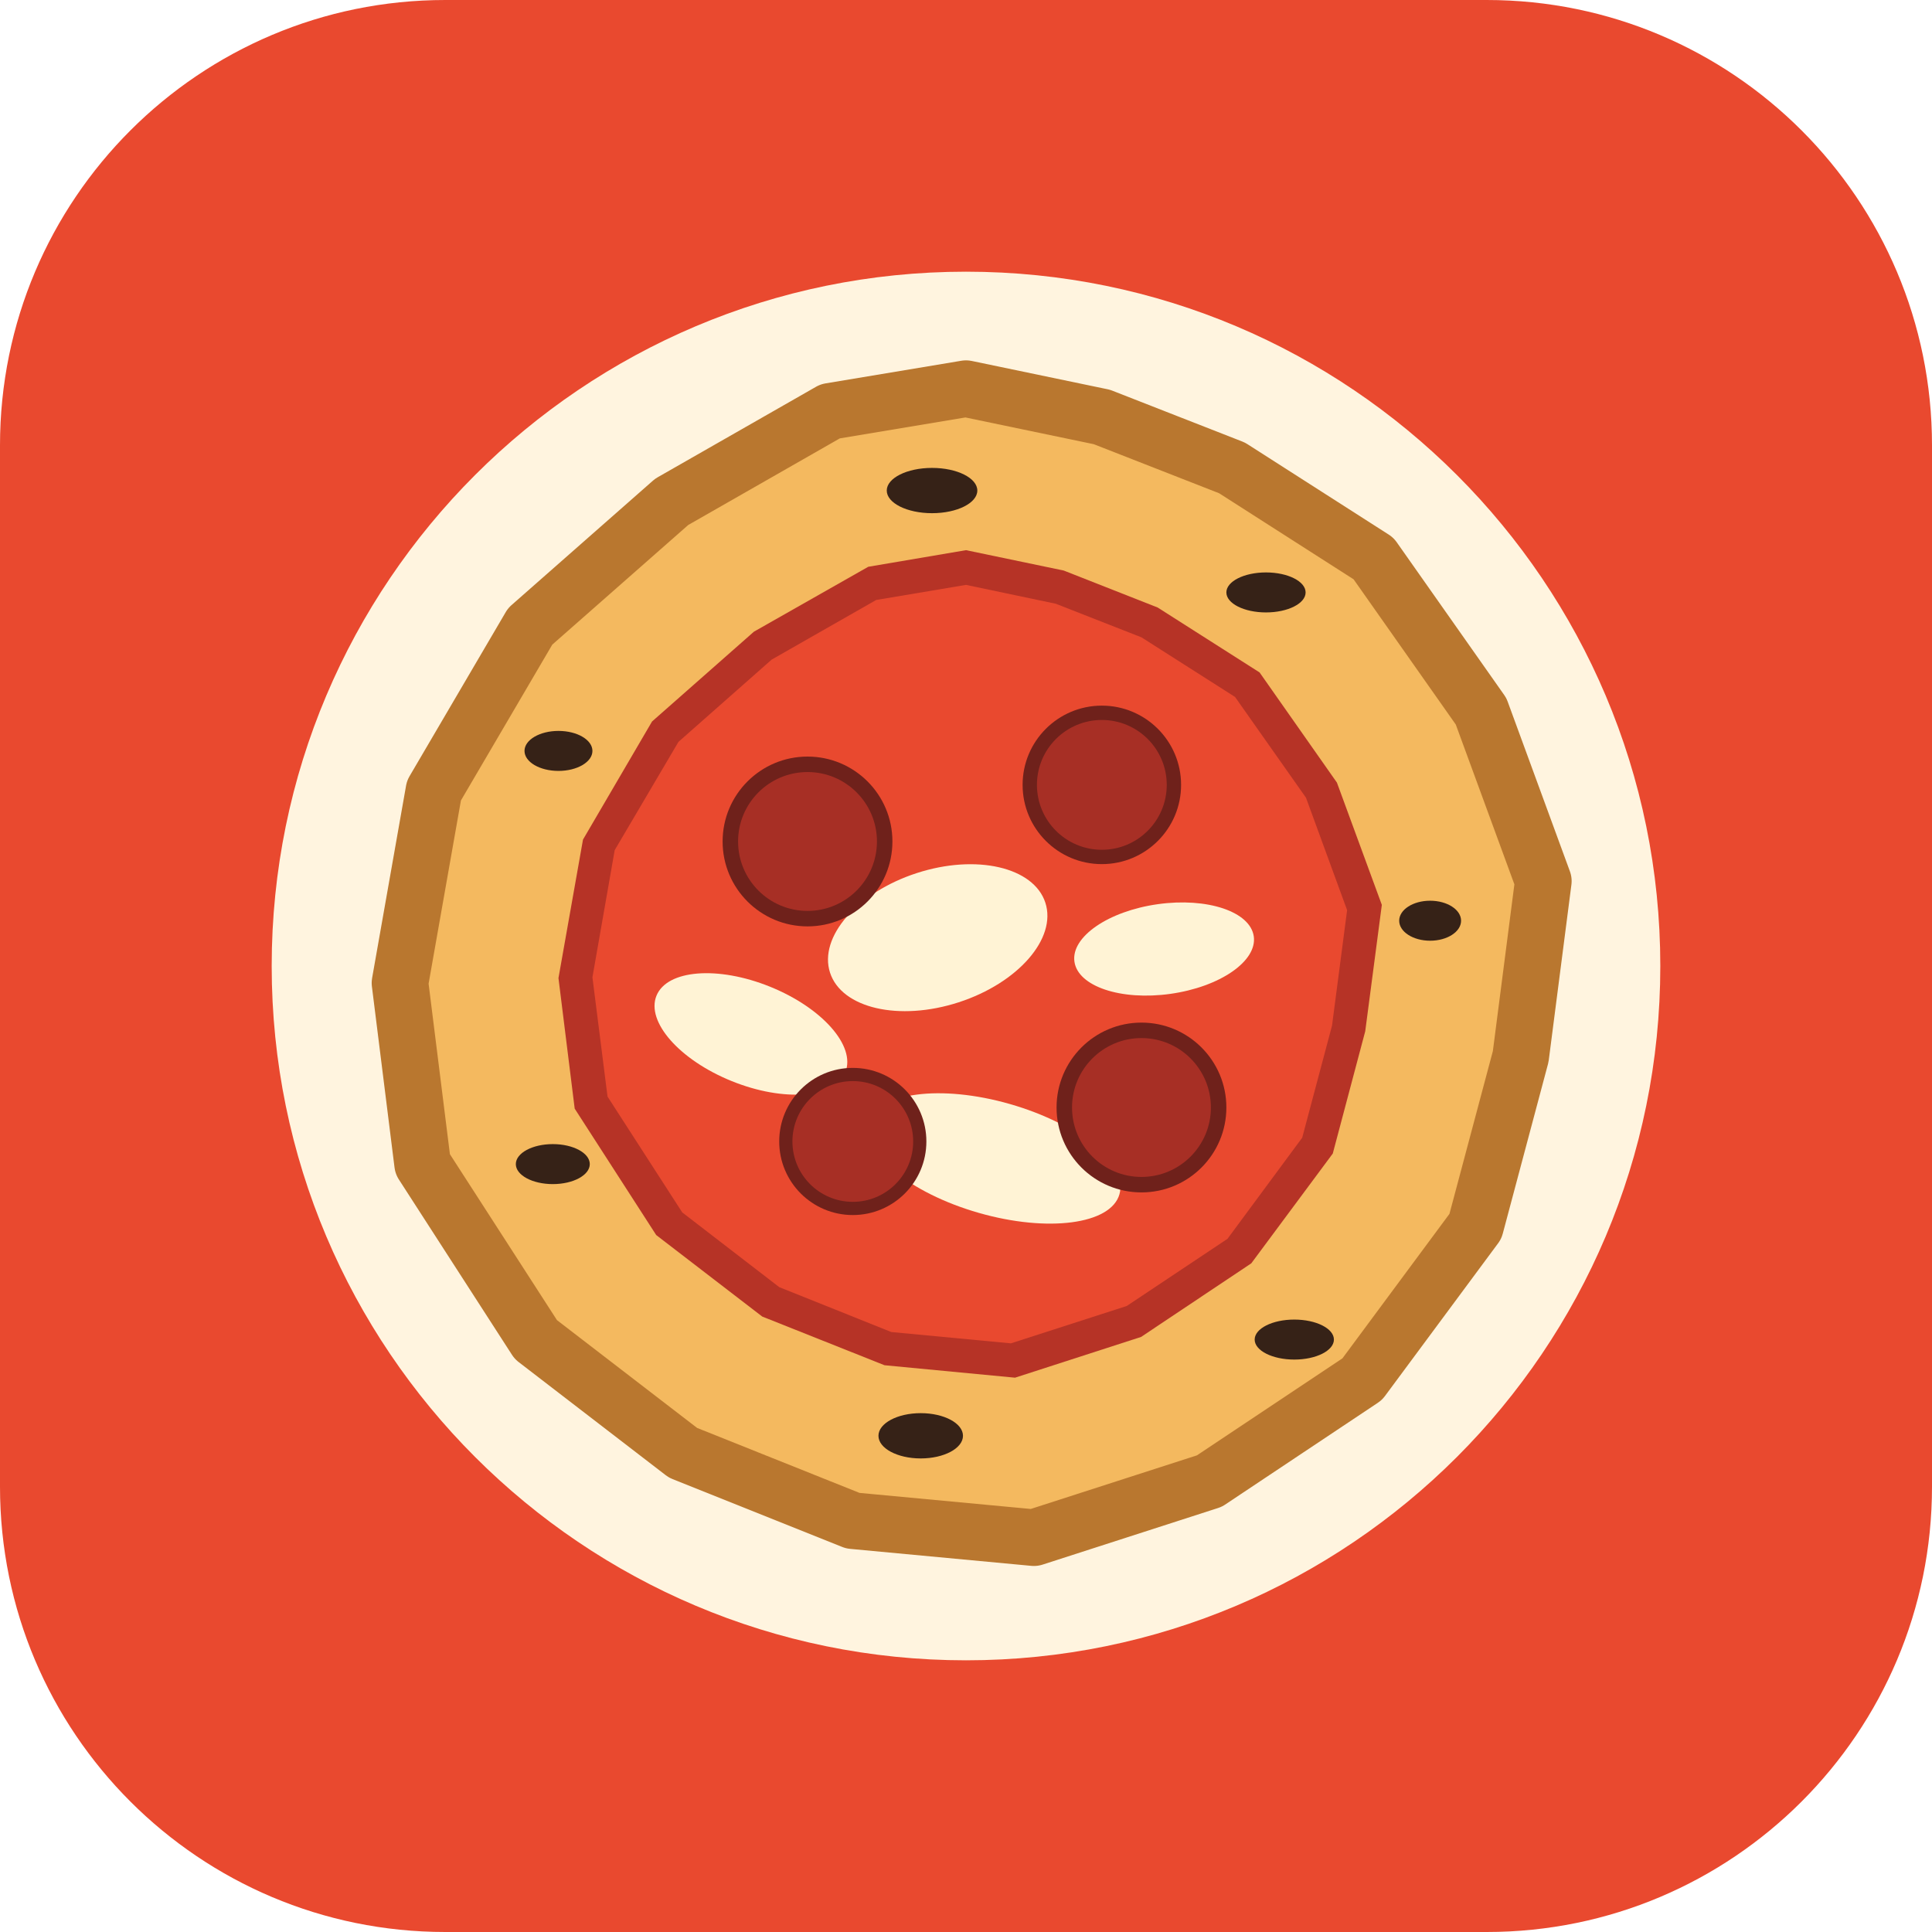
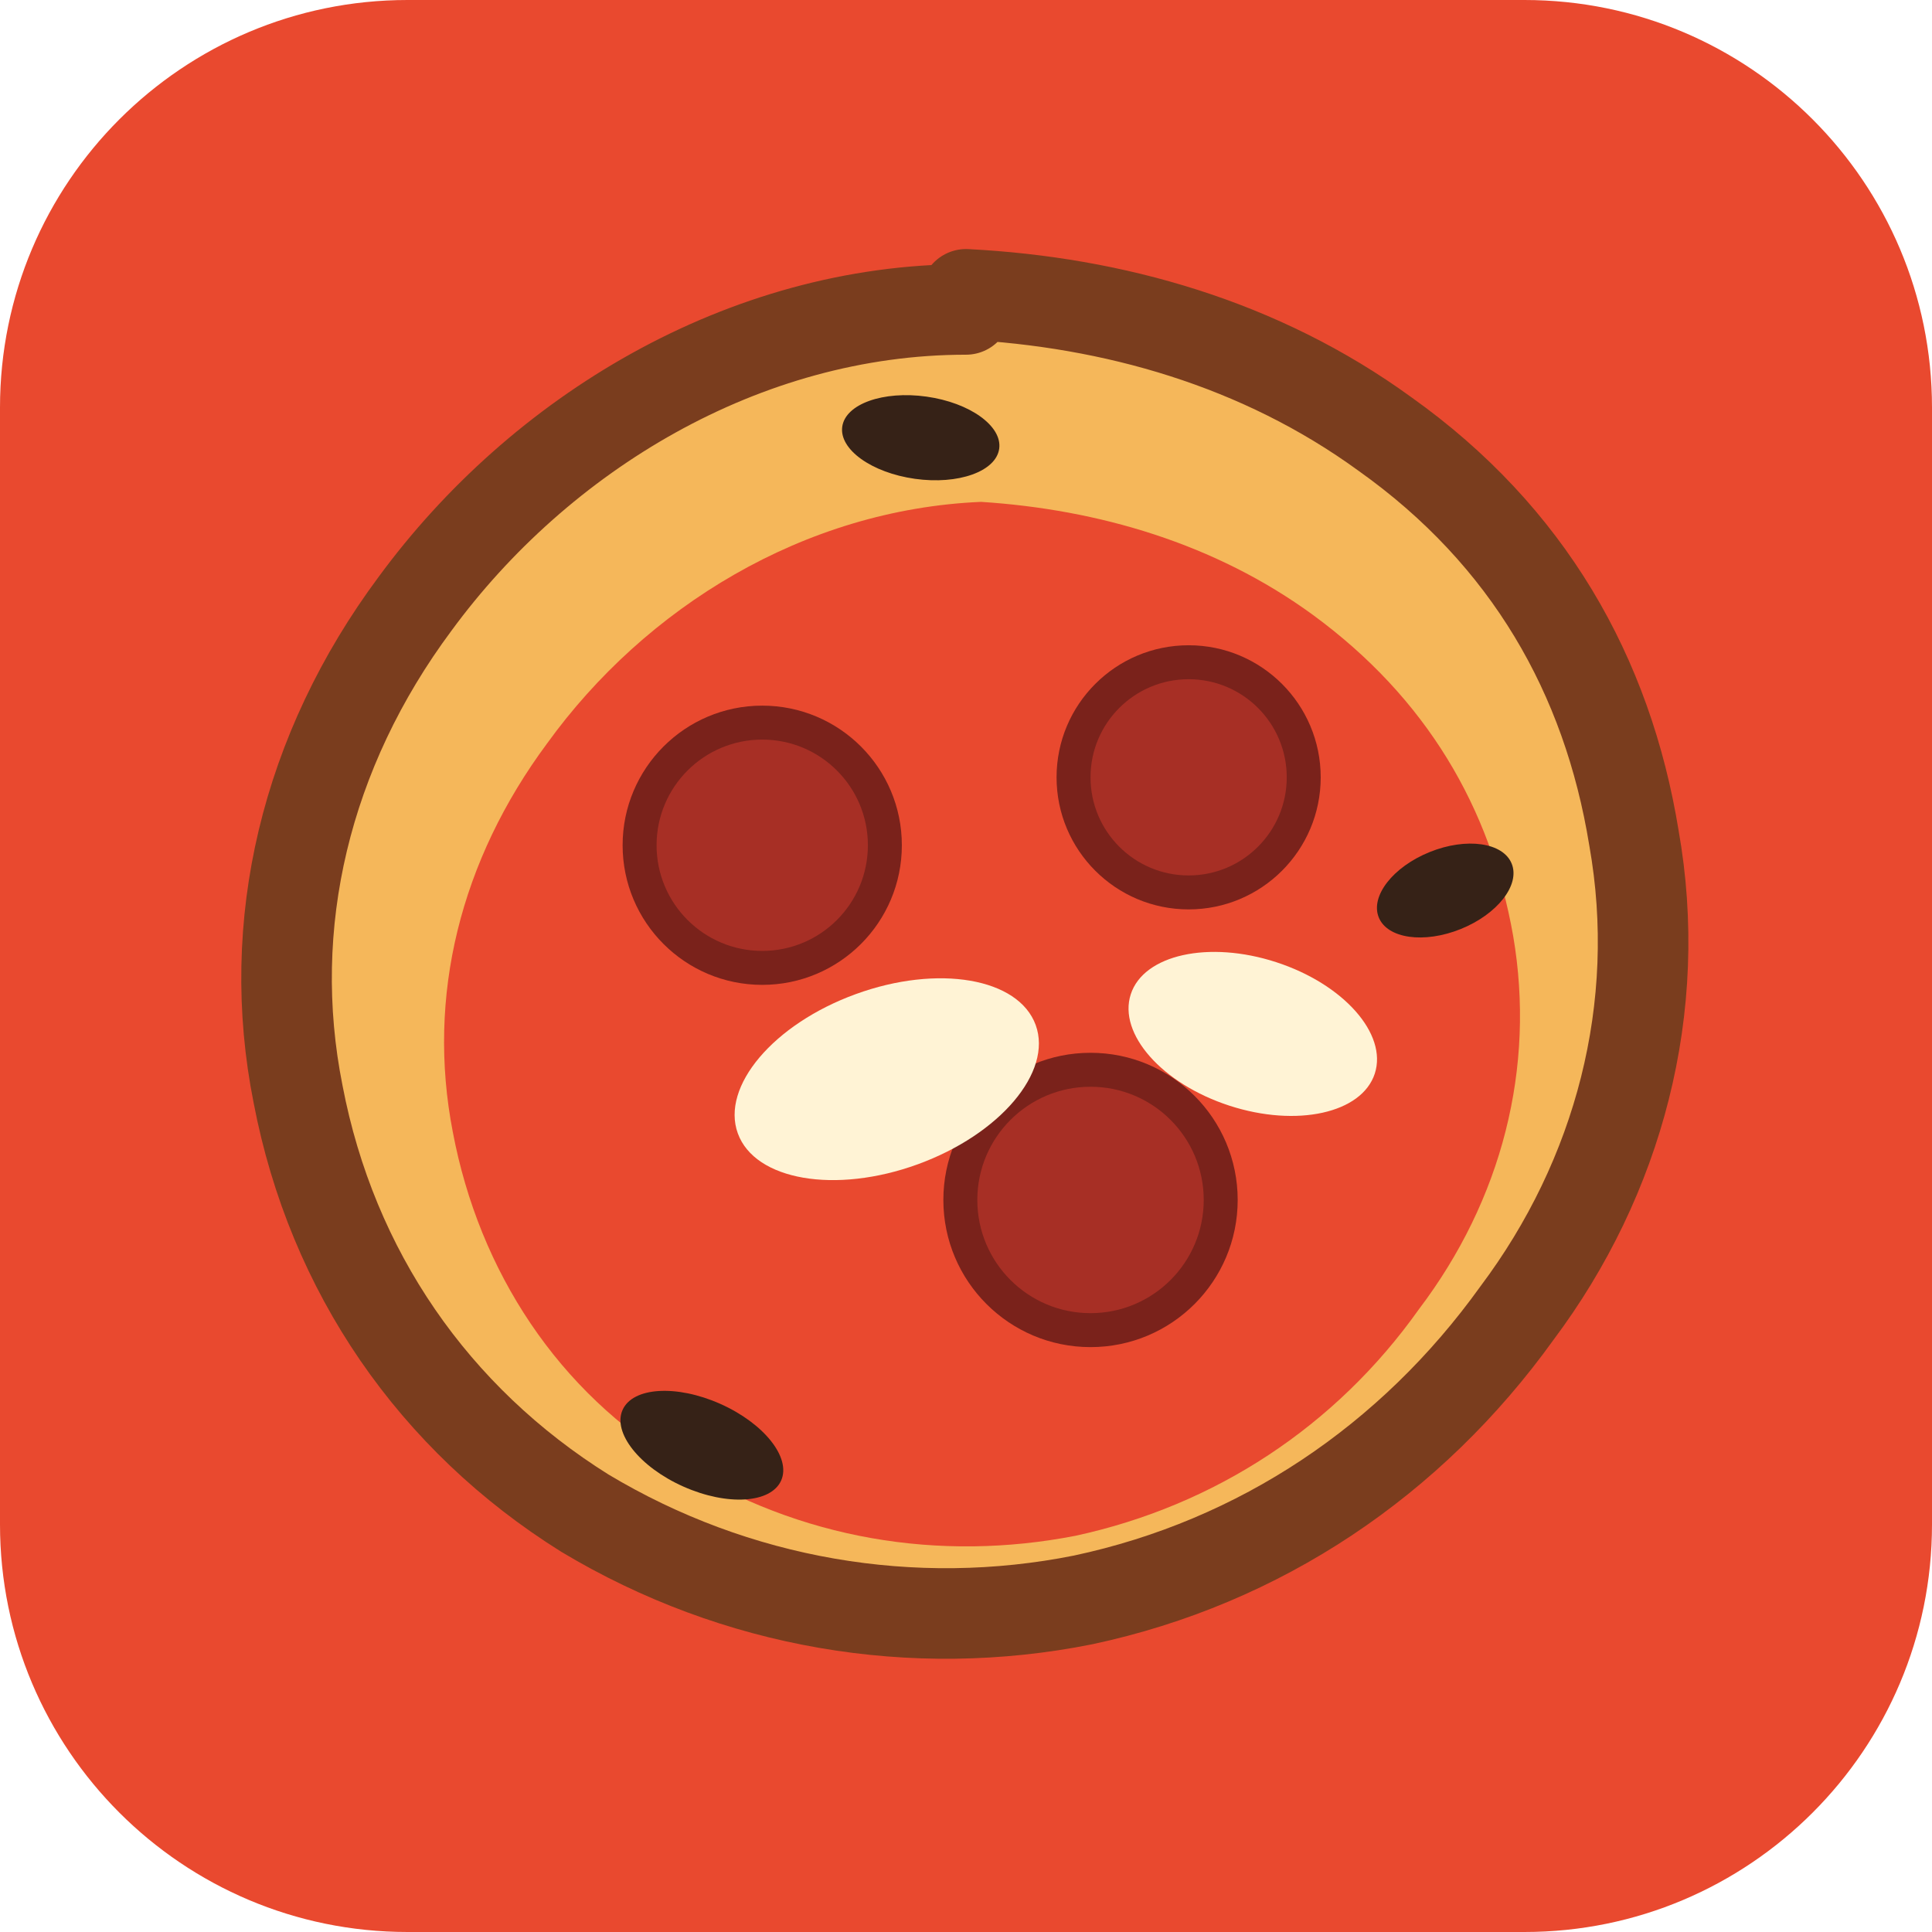
- <svg xmlns="http://www.w3.org/2000/svg" viewBox="0 0 512 512" role="img" aria-label="DoughTools pizza mark">
-   <rect width="512" height="512" rx="118" fill="#E9492F" />
-   <circle cx="256" cy="256" r="184" fill="#FFF4DF" />
-   <polygon points="256.0,103.0 292.0,110.5 326.5,124.0 364.0,148.0 392.5,188.5 409.0,233.5 403.0,280.0 391.0,325.0 361.0,365.5 320.5,392.5 274.0,407.5 226.0,403.0 181.0,385.0 142.0,355.0 112.0,308.5 106.0,260.5 115.0,209.5 140.5,166.0 178.0,133.0 220.0,109.0" fill="#F4B95F" />
-   <path d="M 256.0,103.0 L 292.0,110.5 L 326.5,124.0 L 364.0,148.0 L 392.5,188.5 L 409.0,233.5 L 403.0,280.0 L 391.0,325.0 L 361.0,365.5 L 320.5,392.5 L 274.0,407.5 L 226.0,403.0 L 181.0,385.0 L 142.0,355.0 L 112.0,308.5 L 106.0,260.5 L 115.0,209.5 L 140.5,166.0 L 178.0,133.0 L 220.0,109.0 Z" fill="none" stroke="#B9772F" stroke-width="15" stroke-linejoin="round" />
-   <polygon points="256.0,145.8 281.9,151.2 306.8,161.0 333.8,178.2 354.3,207.4 366.2,239.8 361.8,273.3 353.2,305.7 331.6,334.8 302.4,354.3 269.0,365.1 234.4,361.8 202.0,348.9 173.9,327.3 152.3,293.8 148.0,259.2 154.5,222.5 172.8,191.2 199.8,167.4 230.1,150.2" fill="#B63326" />
-   <polygon points="256.0,155.0 279.8,160.0 302.5,168.9 327.3,184.7 346.1,211.4 357.0,241.2 353.0,271.8 345.1,301.5 325.3,328.3 298.6,346.1 267.9,356.0 236.2,353.0 206.5,341.1 180.8,321.3 161.0,290.6 157.0,259.0 162.9,225.3 179.8,196.6 204.5,174.8 232.2,159.0" fill="#E9492F" />
-   <ellipse cx="247.0" cy="130.0" rx="12.0" ry="6.0" fill="#362217" />
-   <ellipse cx="335.5" cy="157.0" rx="10.5" ry="5.3" fill="#362217" />
-   <ellipse cx="379.0" cy="244.0" rx="8.2" ry="5.3" fill="#362217" />
-   <ellipse cx="343.0" cy="355.0" rx="10.5" ry="5.3" fill="#362217" />
-   <ellipse cx="244.0" cy="380.5" rx="11.2" ry="6.0" fill="#362217" />
-   <ellipse cx="146.5" cy="308.5" rx="9.8" ry="5.3" fill="#362217" />
-   <ellipse cx="148.0" cy="199.0" rx="9.0" ry="5.3" fill="#362217" />
-   <ellipse cx="248.5" cy="248.5" rx="30.0" ry="18.0" fill="#FFF3D5" transform="rotate(-18 248.5 248.5)" />
-   <ellipse cx="263.5" cy="307.0" rx="34.5" ry="15.0" fill="#FFF3D5" transform="rotate(16 263.5 307.0)" />
-   <ellipse cx="199.0" cy="274.0" rx="27.0" ry="13.5" fill="#FFF3D5" transform="rotate(22 199.0 274.0)" />
-   <ellipse cx="308.5" cy="251.5" rx="24.0" ry="12.0" fill="#FFF3D5" transform="rotate(-8 308.5 251.5)" />
-   <circle cx="214.0" cy="223.0" r="22.5" fill="#6F211B" />
-   <circle cx="214.0" cy="223.0" r="18.4" fill="#A72F25" />
-   <circle cx="292.0" cy="208.0" r="21.0" fill="#6F211B" />
-   <circle cx="292.0" cy="208.0" r="17.2" fill="#A72F25" />
-   <circle cx="302.5" cy="293.5" r="22.5" fill="#6F211B" />
-   <circle cx="302.5" cy="293.5" r="18.4" fill="#A72F25" />
-   <circle cx="226.0" cy="302.5" r="19.5" fill="#6F211B" />
-   <circle cx="226.0" cy="302.5" r="16.0" fill="#A72F25" />
+ <svg xmlns="http://www.w3.org/2000/svg" viewBox="0 0 512 512" role="img" aria-label="DoughTools small pizza favicon">
+   <rect width="512" height="512" rx="108" fill="#E9492F" />
+   <path d="M256 78c39 2 78 13 111 37 38 27 59 64 66 107 8 45-4 90-31 126-28 39-68 66-115 76-45 9-92 1-132-23-40-25-67-64-76-111-9-45 2-91 31-130 33-45 87-78 146-78Z" fill="#F5B75A" />
+   <path d="M256 78c39 2 78 13 111 37 38 27 59 64 66 107 8 45-4 90-31 126-28 39-68 66-115 76-45 9-92 1-132-23-40-25-67-64-76-111-9-45 2-91 31-130 33-45 87-78 146-78Z" fill="none" stroke="#7A3D1E" stroke-width="24" stroke-linejoin="round" />
+   <path d="M260 133c31 2 62 11 88 30 30 22 47 51 53 85 6 35-3 70-25 99-22 31-54 52-91 60-36 7-73 1-105-19-32-19-53-51-60-88-7-36 2-72 25-103 26-36 68-62 115-64Z" fill="#E9492F" />
+   <circle cx="202" cy="224" r="37" fill="#7A221B" />
+   <circle cx="202" cy="224" r="28" fill="#A72F25" />
+   <circle cx="315" cy="206" r="35" fill="#7A221B" />
+   <circle cx="315" cy="206" r="26" fill="#A72F25" />
+   <circle cx="289" cy="318" r="39" fill="#7A221B" />
+   <circle cx="289" cy="318" r="30" fill="#A72F25" />
+   <ellipse cx="235" cy="286" rx="42" ry="24" fill="#FFF3D5" transform="rotate(-20 235 286)" />
+   <ellipse cx="332" cy="274" rx="34" ry="20" fill="#FFF3D5" transform="rotate(18 332 274)" />
+   <ellipse cx="244" cy="116" rx="21" ry="11" fill="#362217" transform="rotate(8 244 116)" />
+   <ellipse cx="383" cy="236" rx="19" ry="11" fill="#362217" transform="rotate(-22 383 236)" />
+   <ellipse cx="186" cy="383" rx="23" ry="12" fill="#362217" transform="rotate(24 186 383)" />
</svg>
